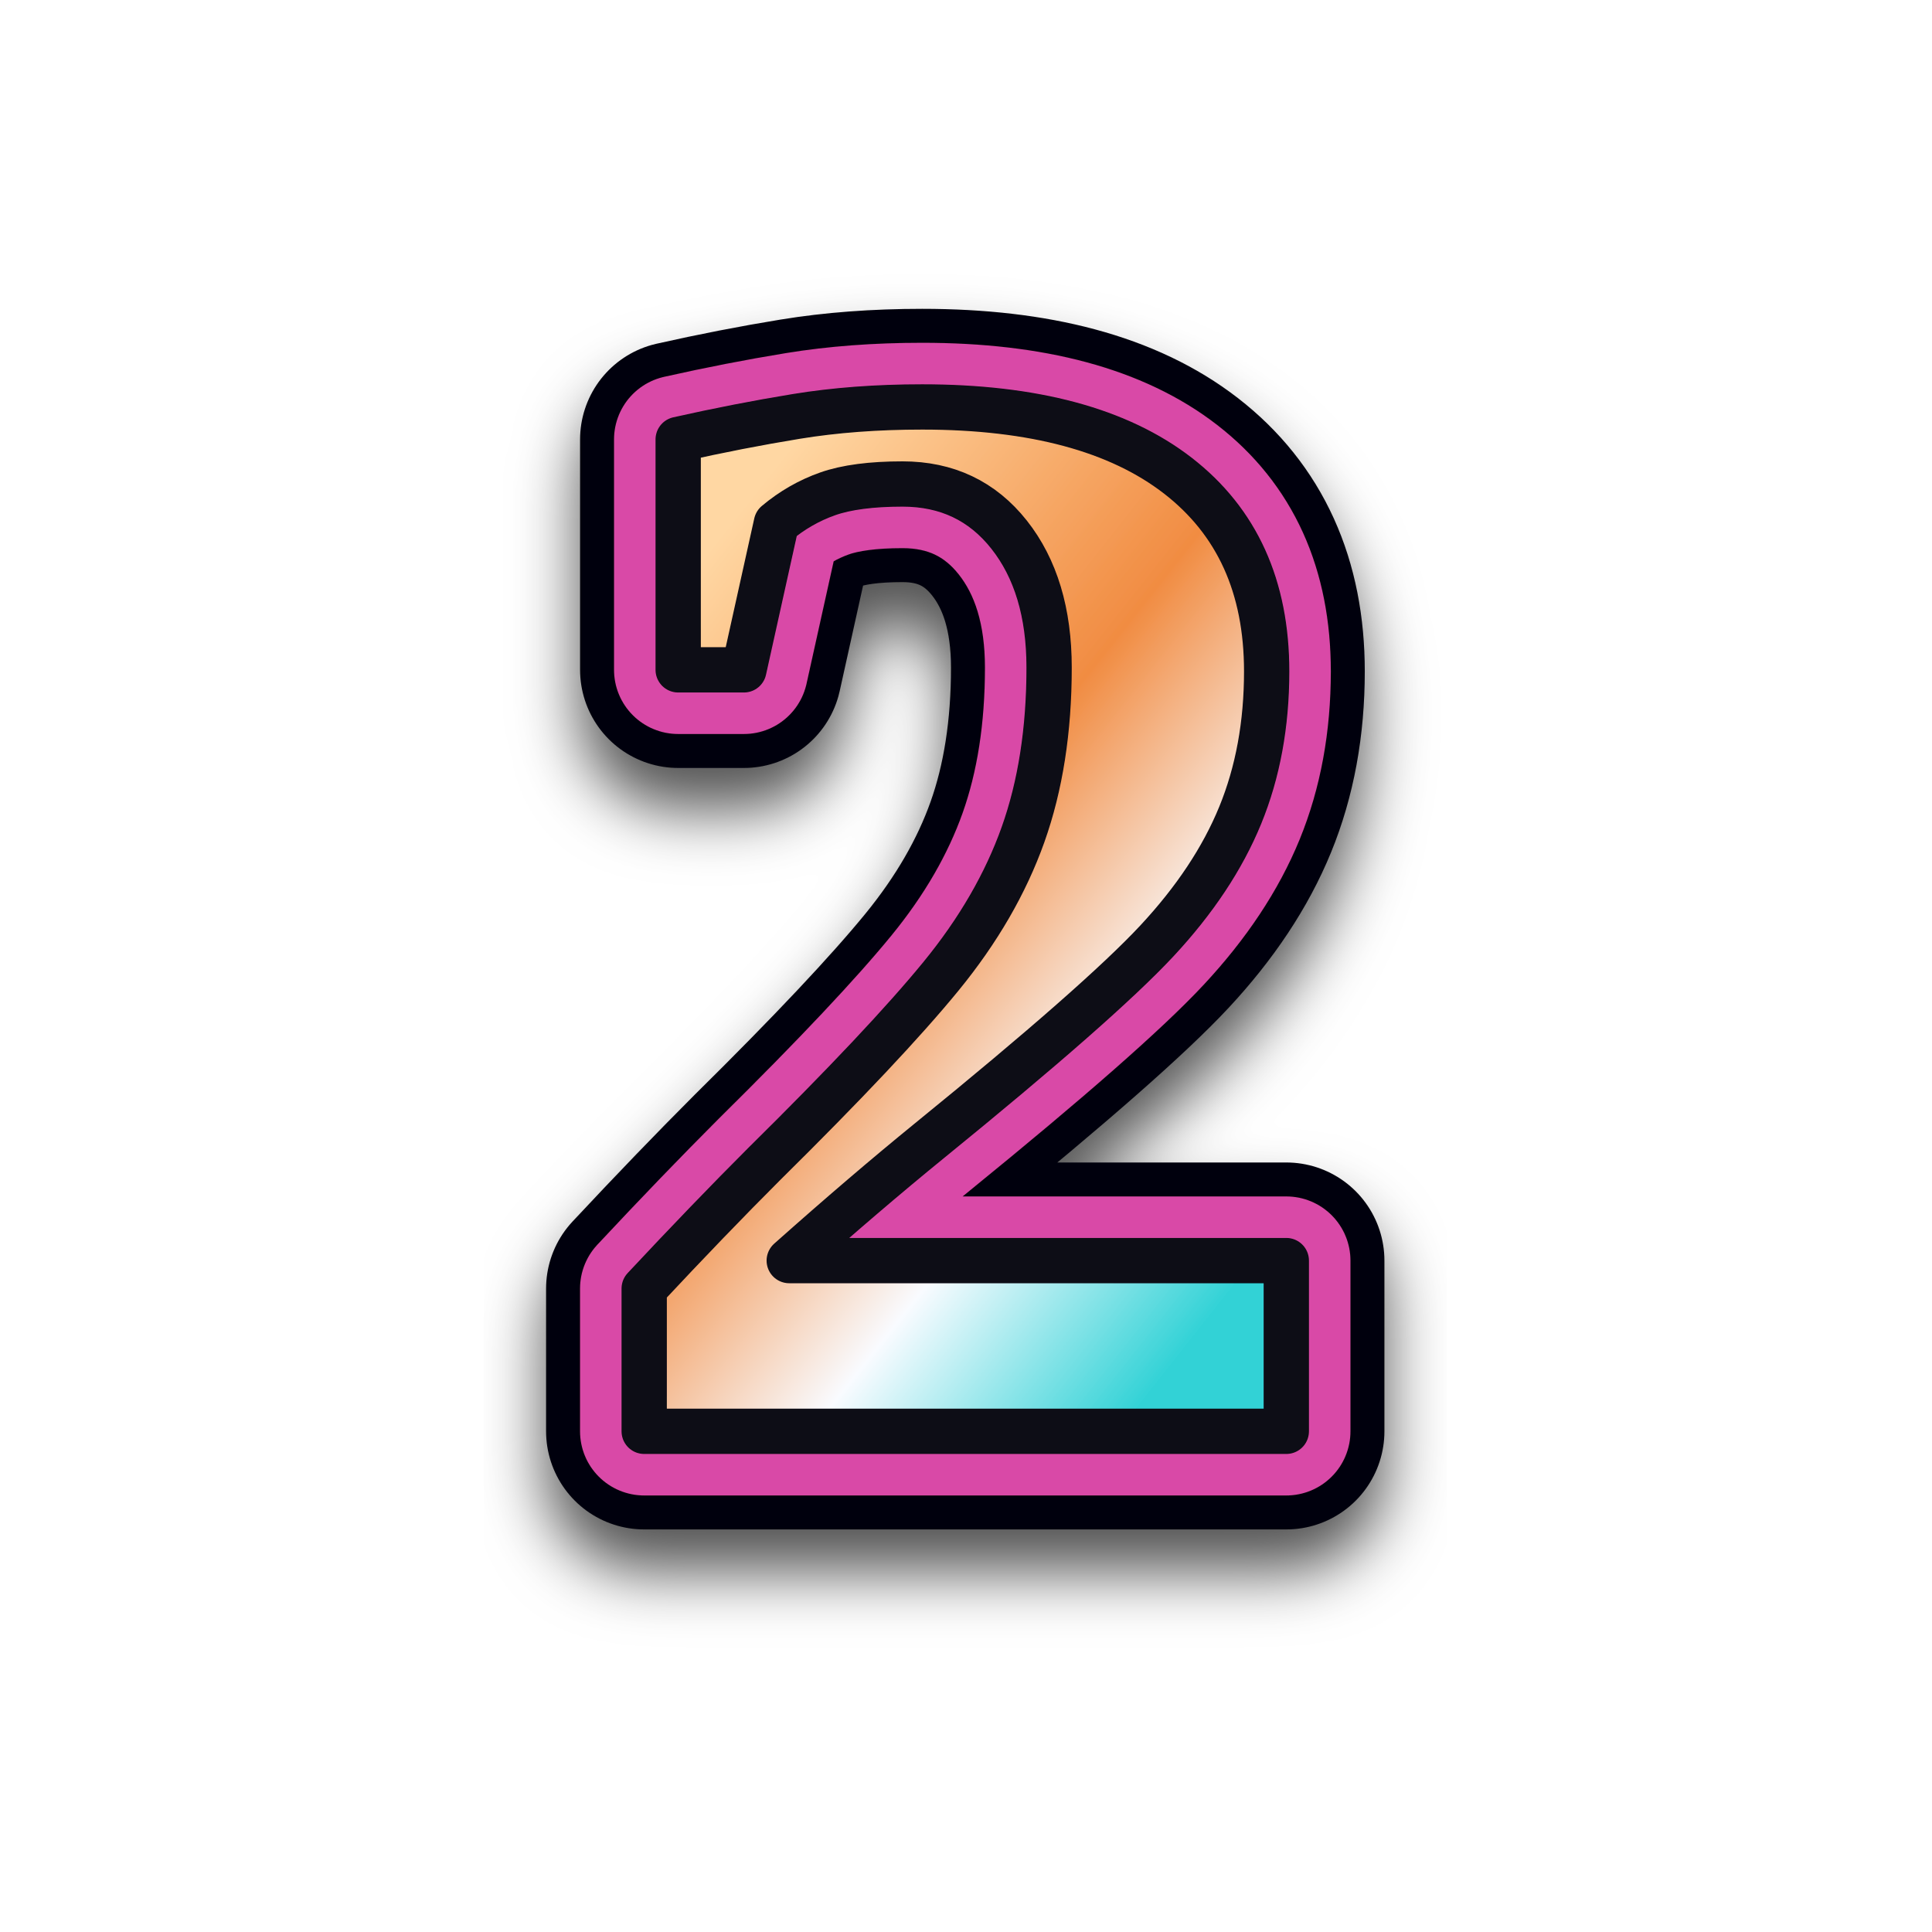
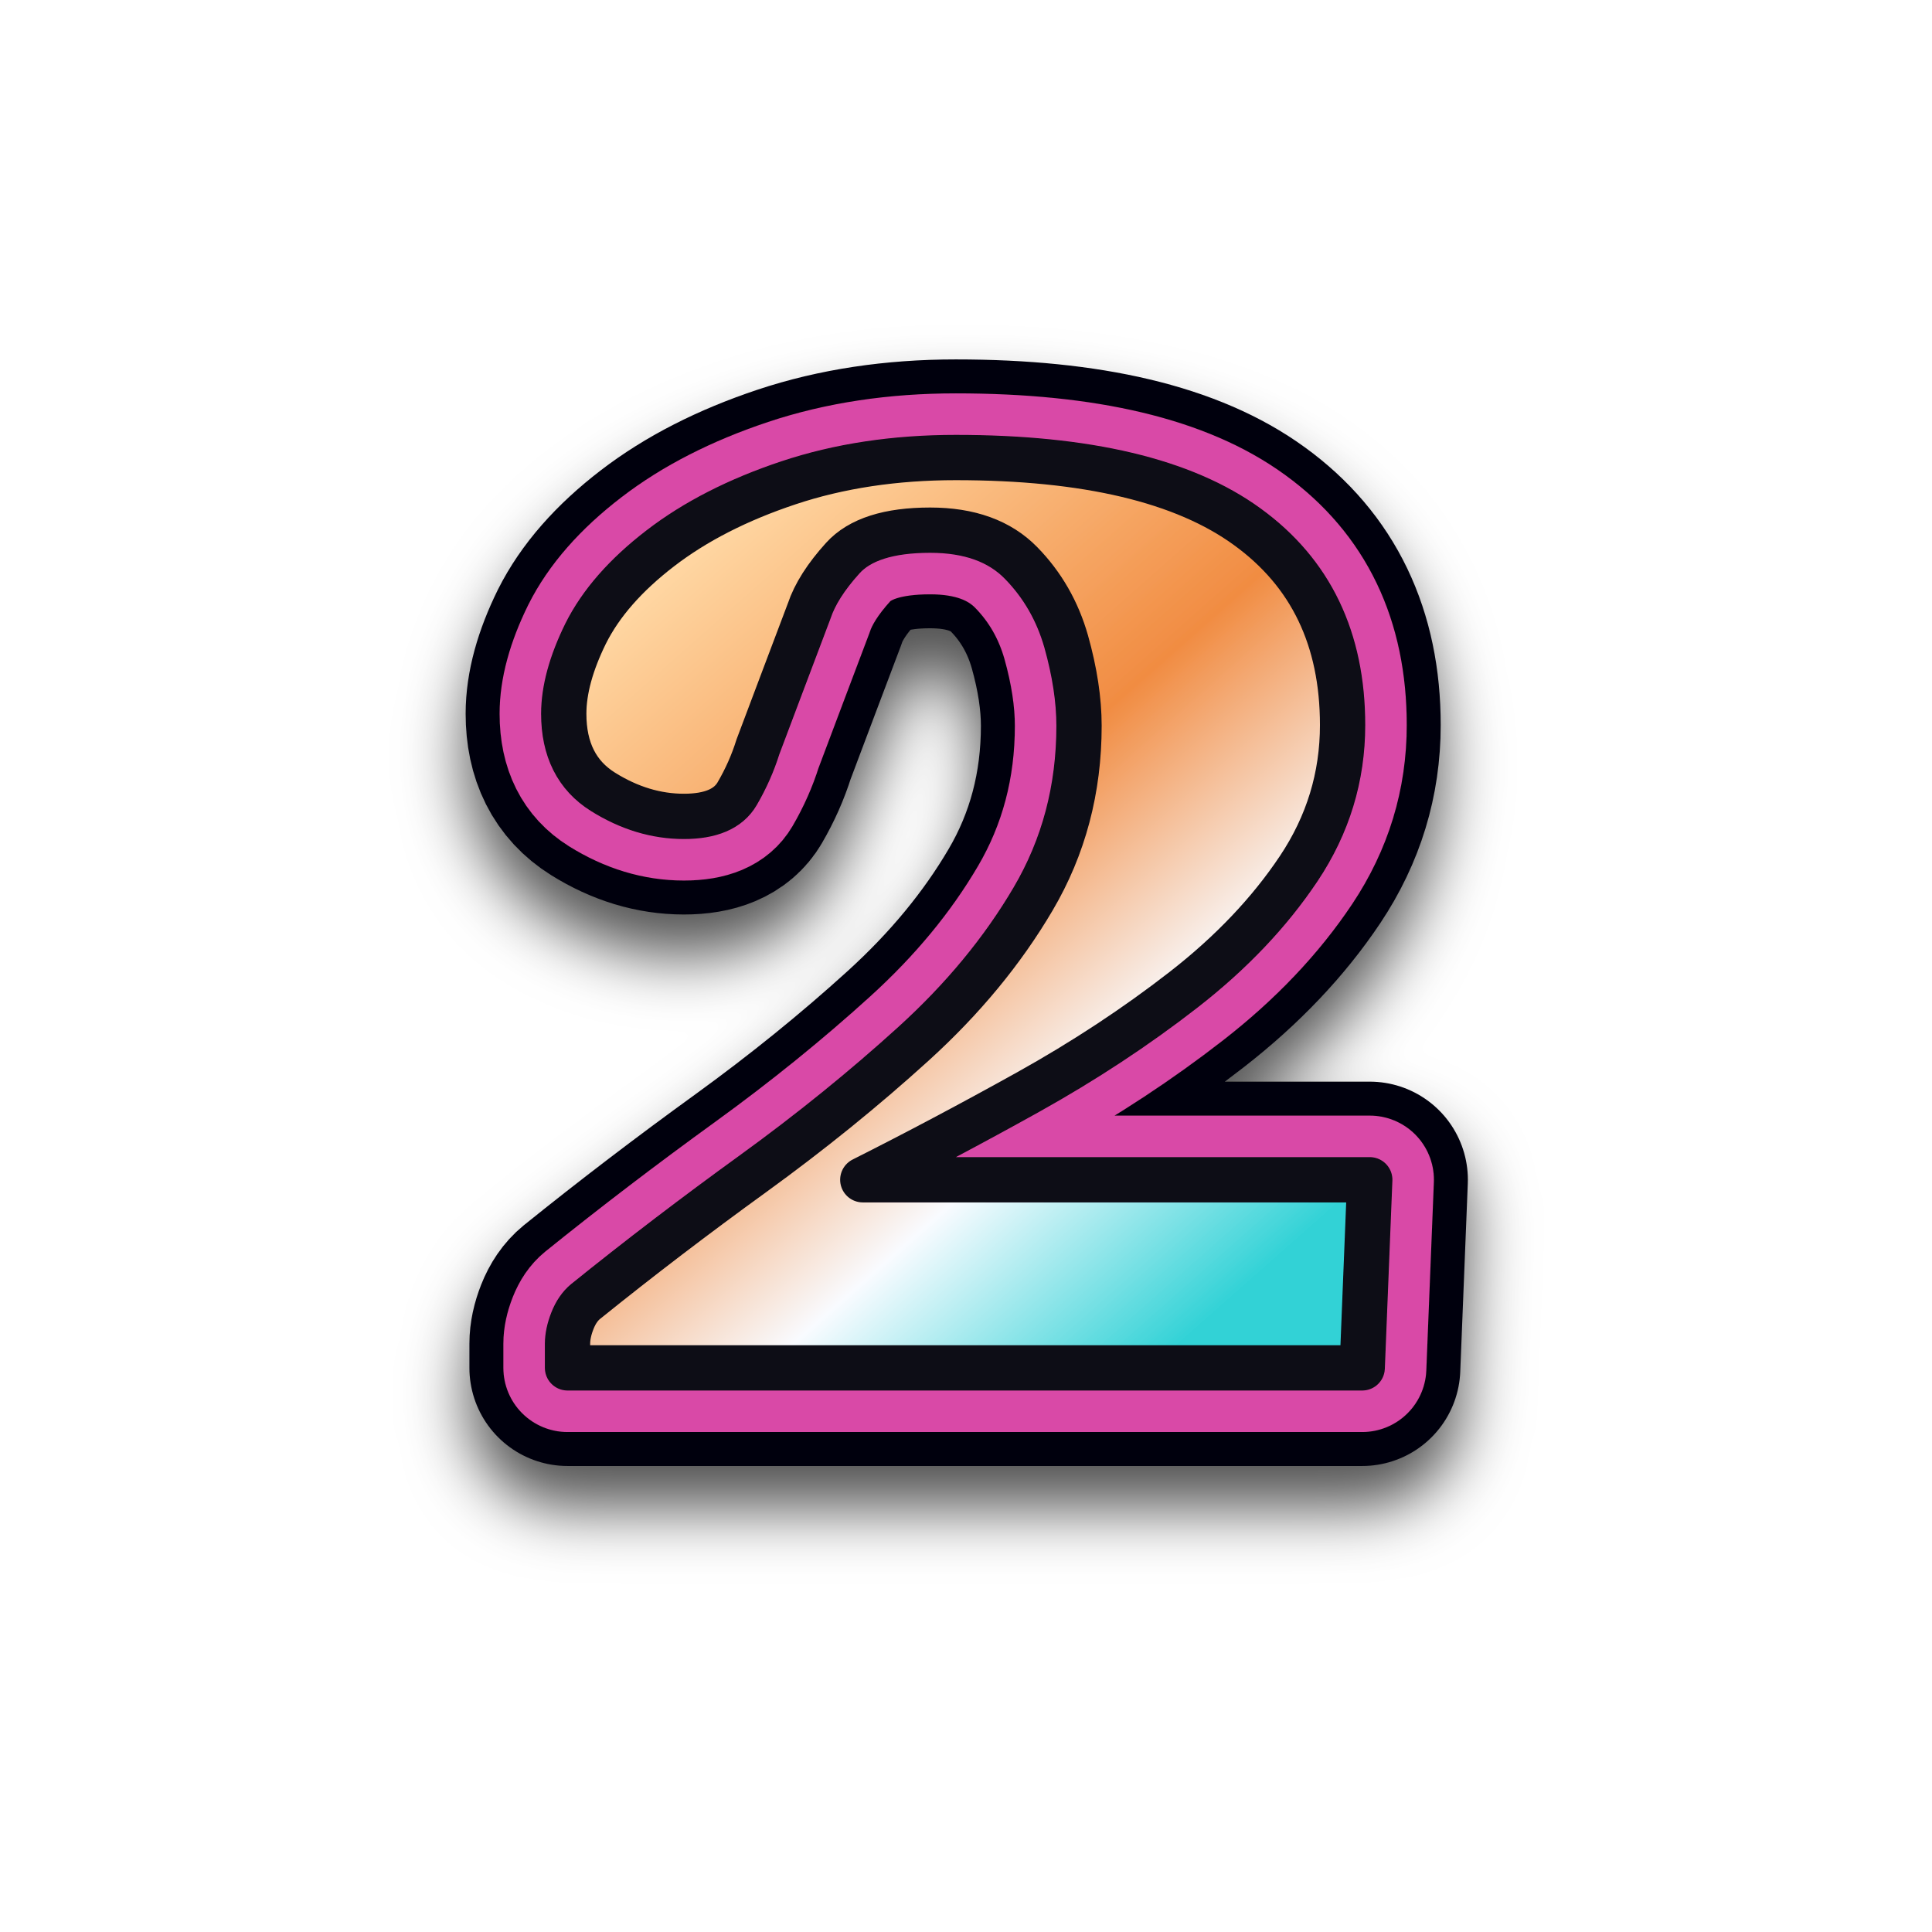
<svg xmlns="http://www.w3.org/2000/svg" viewBox="0 0 1024 1024" role="img" aria-label="LN 2 dan">
  <defs>
    <linearGradient id="lnfill" x1="18%" x2="84%" y1="8%" y2="92%">
      <stop offset="0" stop-color="#ffd7a3" />
      <stop offset="0.43" stop-color="#f18c42" />
      <stop offset="0.72" stop-color="#f9fbff" />
      <stop offset="1" stop-color="#31d2d6" />
    </linearGradient>
    <filter id="shadow" x="-25%" y="-25%" width="150%" height="150%">
      <feDropShadow dx="0" dy="22" stdDeviation="17" flood-color="#000" flood-opacity="0.68" />
    </filter>
  </defs>
  <g filter="url(#shadow)">
-     <text x="512" y="526" text-anchor="middle" dominant-baseline="middle" font-family="Georgia, 'Times New Roman', serif" font-size="820" font-weight="900" fill="none" stroke="#050509" stroke-width="104" stroke-linejoin="round">2</text>
-     <text x="512" y="526" text-anchor="middle" dominant-baseline="middle" font-family="Georgia, 'Times New Roman', serif" font-size="820" font-weight="900" fill="none" stroke="#d94aa7" stroke-width="68" stroke-linejoin="round">2</text>
-     <text x="512" y="526" text-anchor="middle" dominant-baseline="middle" font-family="Georgia, 'Times New Roman', serif" font-size="820" font-weight="900" fill="url(#lnfill)" stroke="#0d0a12" stroke-width="24" stroke-linejoin="round">2</text>
+     <path d="M722.0 725.0L300.8 725.0L300.8 712.2Q300.8 706.6 303.4 700.0Q306.0 693.4 310.4 689.8L310.4 689.8Q353.2 655.3 399.1 622.1Q444.9 588.9 484.2 553.2Q523.4 517.6 547.6 476.4Q571.9 435.1 571.9 384.7L571.9 384.7Q571.9 364.2 565.1 340.0Q558.2 315.8 541.2 298.4Q524.2 281.0 493.0 281.0L493.0 281.0Q460.1 281.0 446.7 295.8Q433.3 310.6 428.9 323.8L428.9 323.8Q422.1 341.8 415.3 359.8Q408.5 377.9 401.7 395.9L401.7 395.9Q397.7 408.7 390.7 420.7Q383.7 432.7 362.5 432.7L362.5 432.7Q340.4 432.7 319.6 419.7Q298.8 406.7 298.8 378.3L298.8 378.3Q298.8 359.4 310.4 335.8L310.4 335.8Q322.4 311.8 350.0 290.6Q377.7 269.3 417.9 255.9Q458.1 242.5 506.6 242.5L506.6 242.5Q610.7 242.5 661.1 279.2Q711.6 315.8 711.6 384.3L711.6 384.3Q711.6 425.5 688.4 460.3Q665.1 495.2 627.3 524.6Q589.5 554.0 544.8 578.9Q500.2 603.7 457.3 625.3L457.3 625.3L726.0 625.3L722.0 725.0Z" fill="none" stroke="#050509" stroke-width="104" stroke-linejoin="round" />
+     <path d="M722.0 725.0L300.8 725.0L300.8 712.2Q300.8 706.6 303.4 700.0Q306.0 693.4 310.4 689.8L310.4 689.8Q353.2 655.3 399.1 622.1Q444.9 588.9 484.2 553.2Q523.4 517.6 547.6 476.4Q571.9 435.1 571.9 384.7L571.9 384.7Q571.9 364.2 565.1 340.0Q558.2 315.8 541.2 298.4Q524.2 281.0 493.0 281.0L493.0 281.0Q460.1 281.0 446.7 295.8Q433.3 310.6 428.9 323.8L428.9 323.8Q422.1 341.8 415.3 359.8Q408.5 377.9 401.7 395.9L401.7 395.9Q397.7 408.7 390.7 420.7Q383.7 432.7 362.5 432.7L362.5 432.7Q340.4 432.7 319.6 419.7Q298.8 406.7 298.8 378.3L298.8 378.3Q298.8 359.4 310.4 335.8L310.4 335.8Q322.4 311.8 350.0 290.6Q377.7 269.3 417.9 255.9Q458.1 242.5 506.6 242.5L506.6 242.5Q610.7 242.5 661.1 279.2Q711.6 315.8 711.6 384.3L711.6 384.3Q711.6 425.5 688.4 460.3Q665.1 495.2 627.3 524.6Q589.5 554.0 544.8 578.9Q500.2 603.7 457.3 625.3L457.3 625.3L726.0 625.3L722.0 725.0Z" fill="none" stroke="#d94aa7" stroke-width="68" stroke-linejoin="round" />
+     <path d="M722.0 725.0L300.8 725.0L300.8 712.2Q300.8 706.6 303.4 700.0Q306.0 693.4 310.4 689.8L310.4 689.8Q353.2 655.3 399.1 622.1Q444.9 588.9 484.2 553.2Q523.4 517.6 547.6 476.4Q571.9 435.1 571.9 384.7L571.9 384.7Q571.9 364.2 565.1 340.0Q558.2 315.8 541.2 298.4Q524.2 281.0 493.0 281.0L493.0 281.0Q460.1 281.0 446.7 295.8Q433.3 310.6 428.9 323.8L428.9 323.8Q422.1 341.8 415.3 359.8Q408.5 377.9 401.7 395.9L401.7 395.9Q397.7 408.7 390.7 420.7Q383.7 432.7 362.5 432.7L362.5 432.7Q340.4 432.7 319.6 419.7Q298.8 406.7 298.8 378.3L298.8 378.3Q298.8 359.4 310.4 335.8L310.4 335.8Q322.4 311.8 350.0 290.6Q377.7 269.3 417.9 255.9Q458.1 242.5 506.6 242.5L506.6 242.5Q610.7 242.5 661.1 279.2Q711.6 315.8 711.6 384.3L711.6 384.3Q711.6 425.5 688.4 460.3Q665.1 495.2 627.3 524.6Q589.5 554.0 544.8 578.9Q500.2 603.7 457.3 625.3L457.3 625.3L726.0 625.3L722.0 725.0Z" fill="url(#lnfill)" stroke="#0d0a12" stroke-width="24" stroke-linejoin="round" />
  </g>
</svg>
